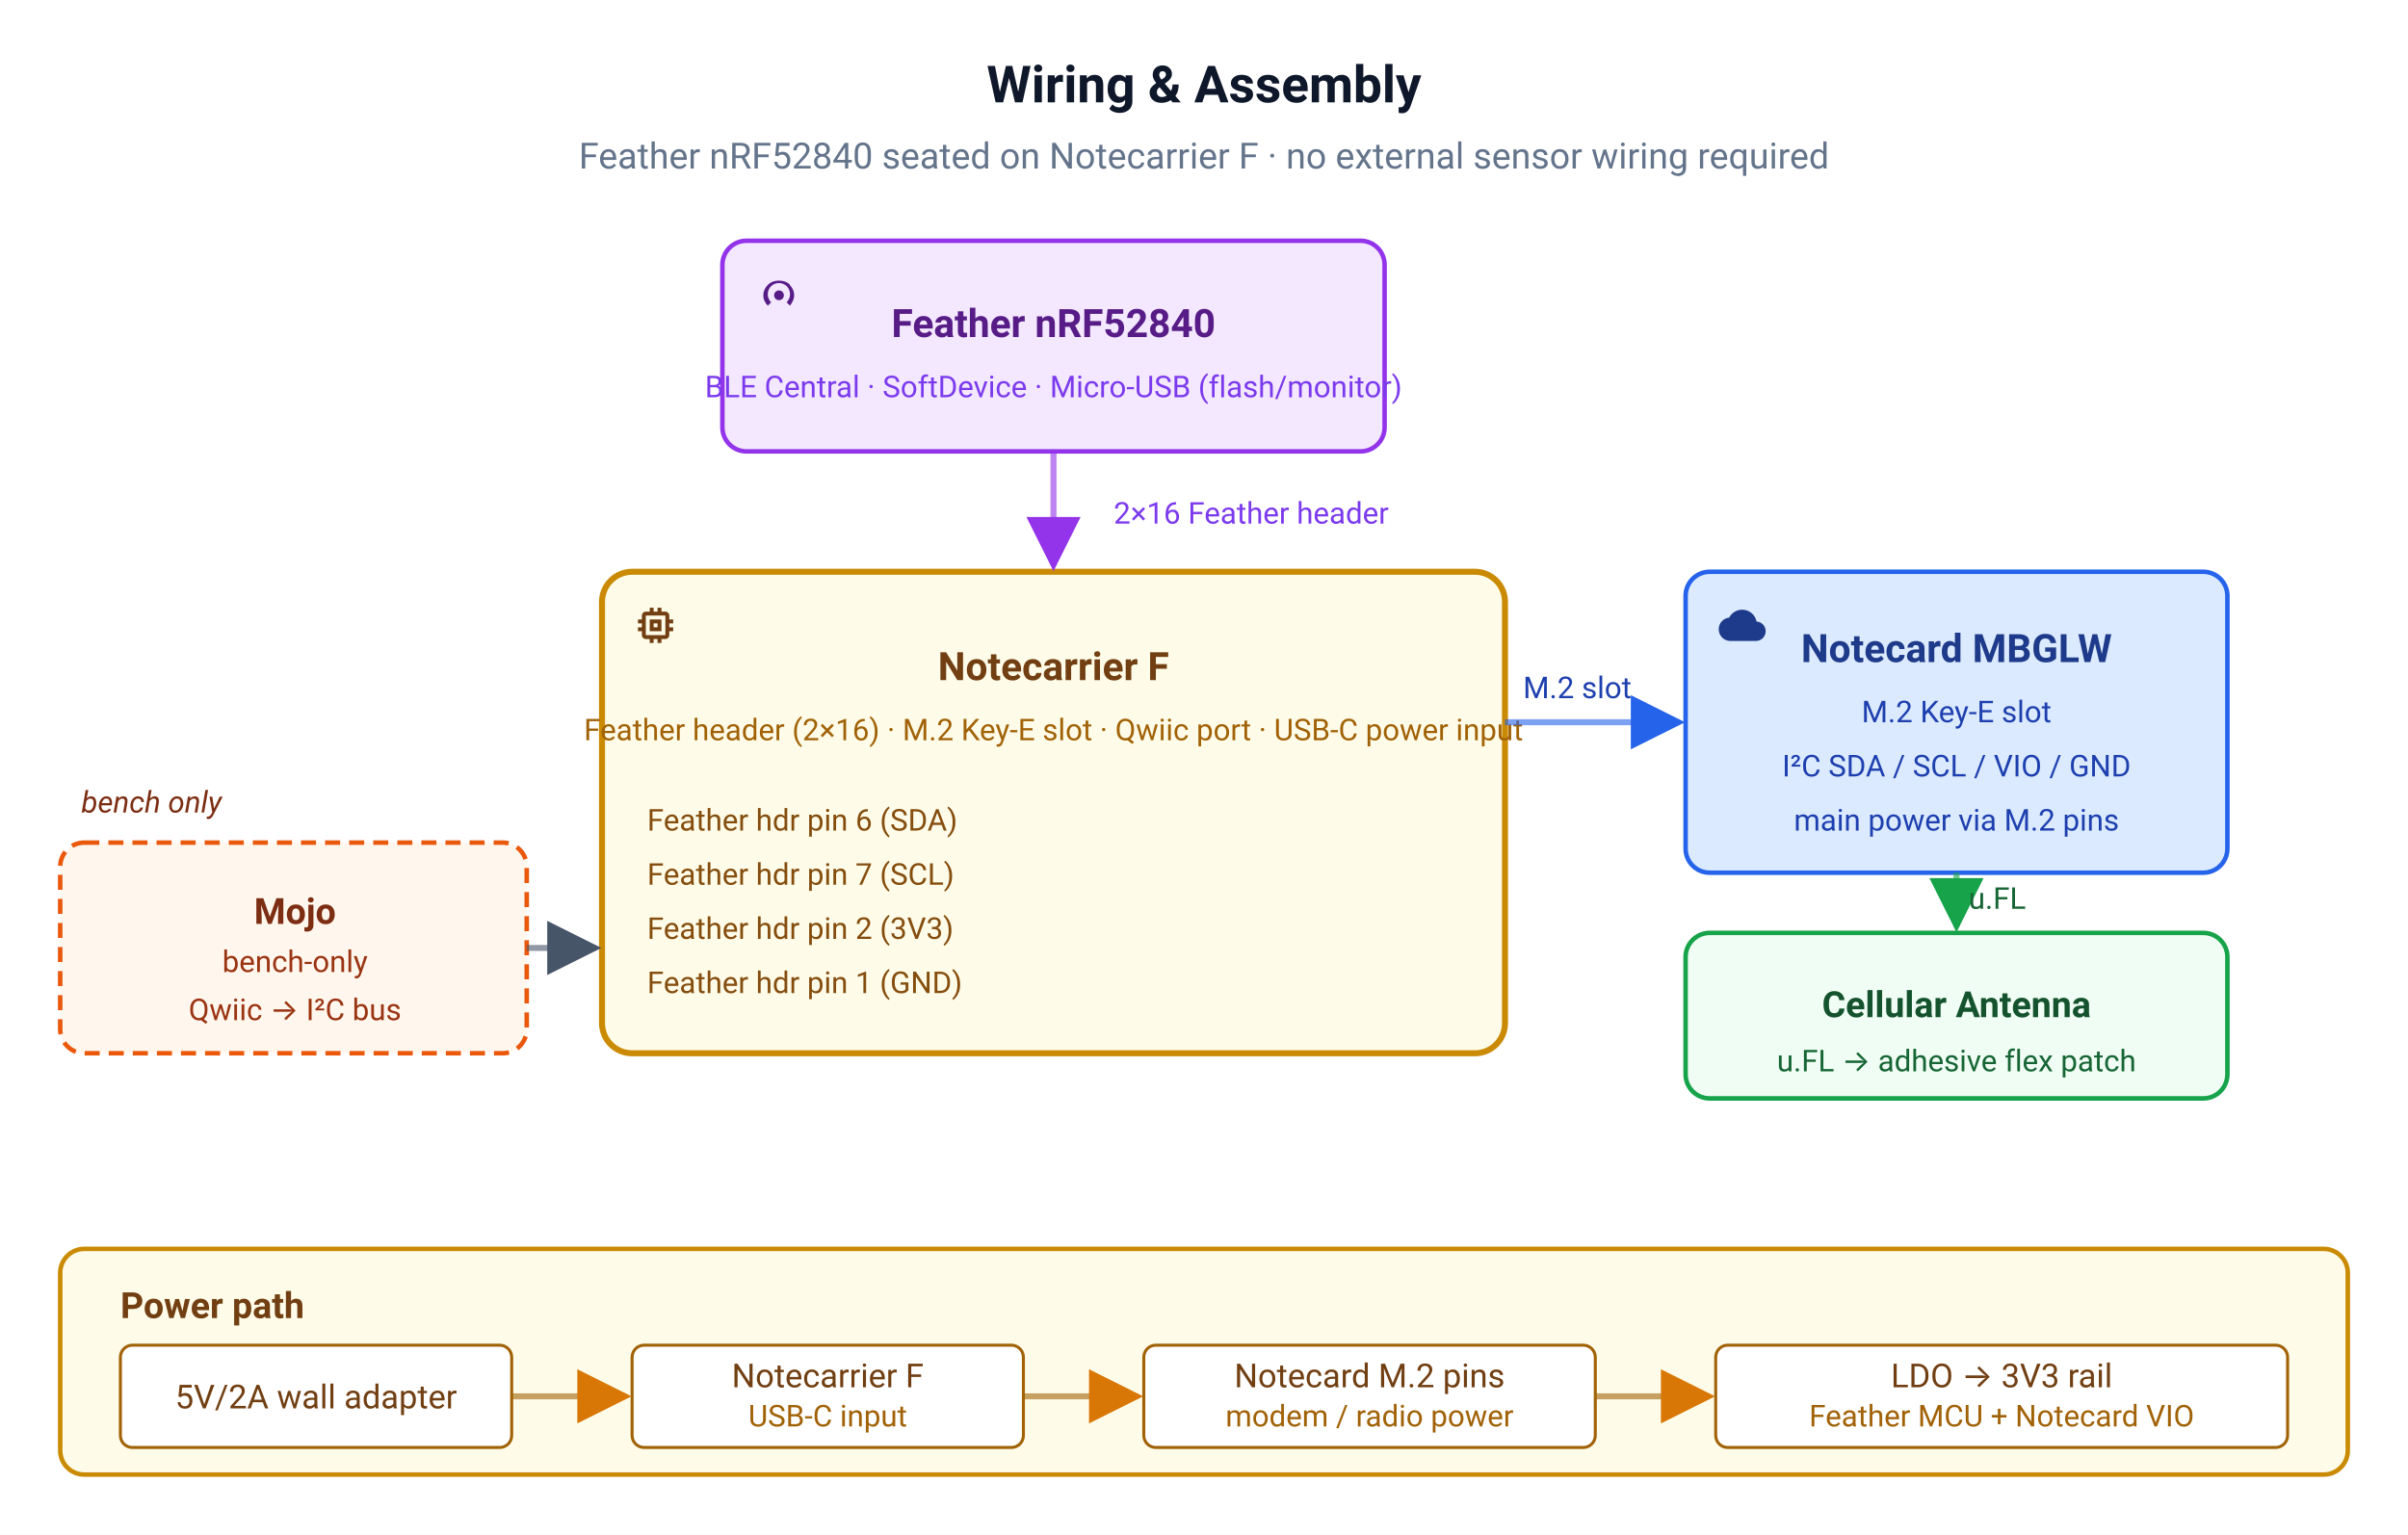
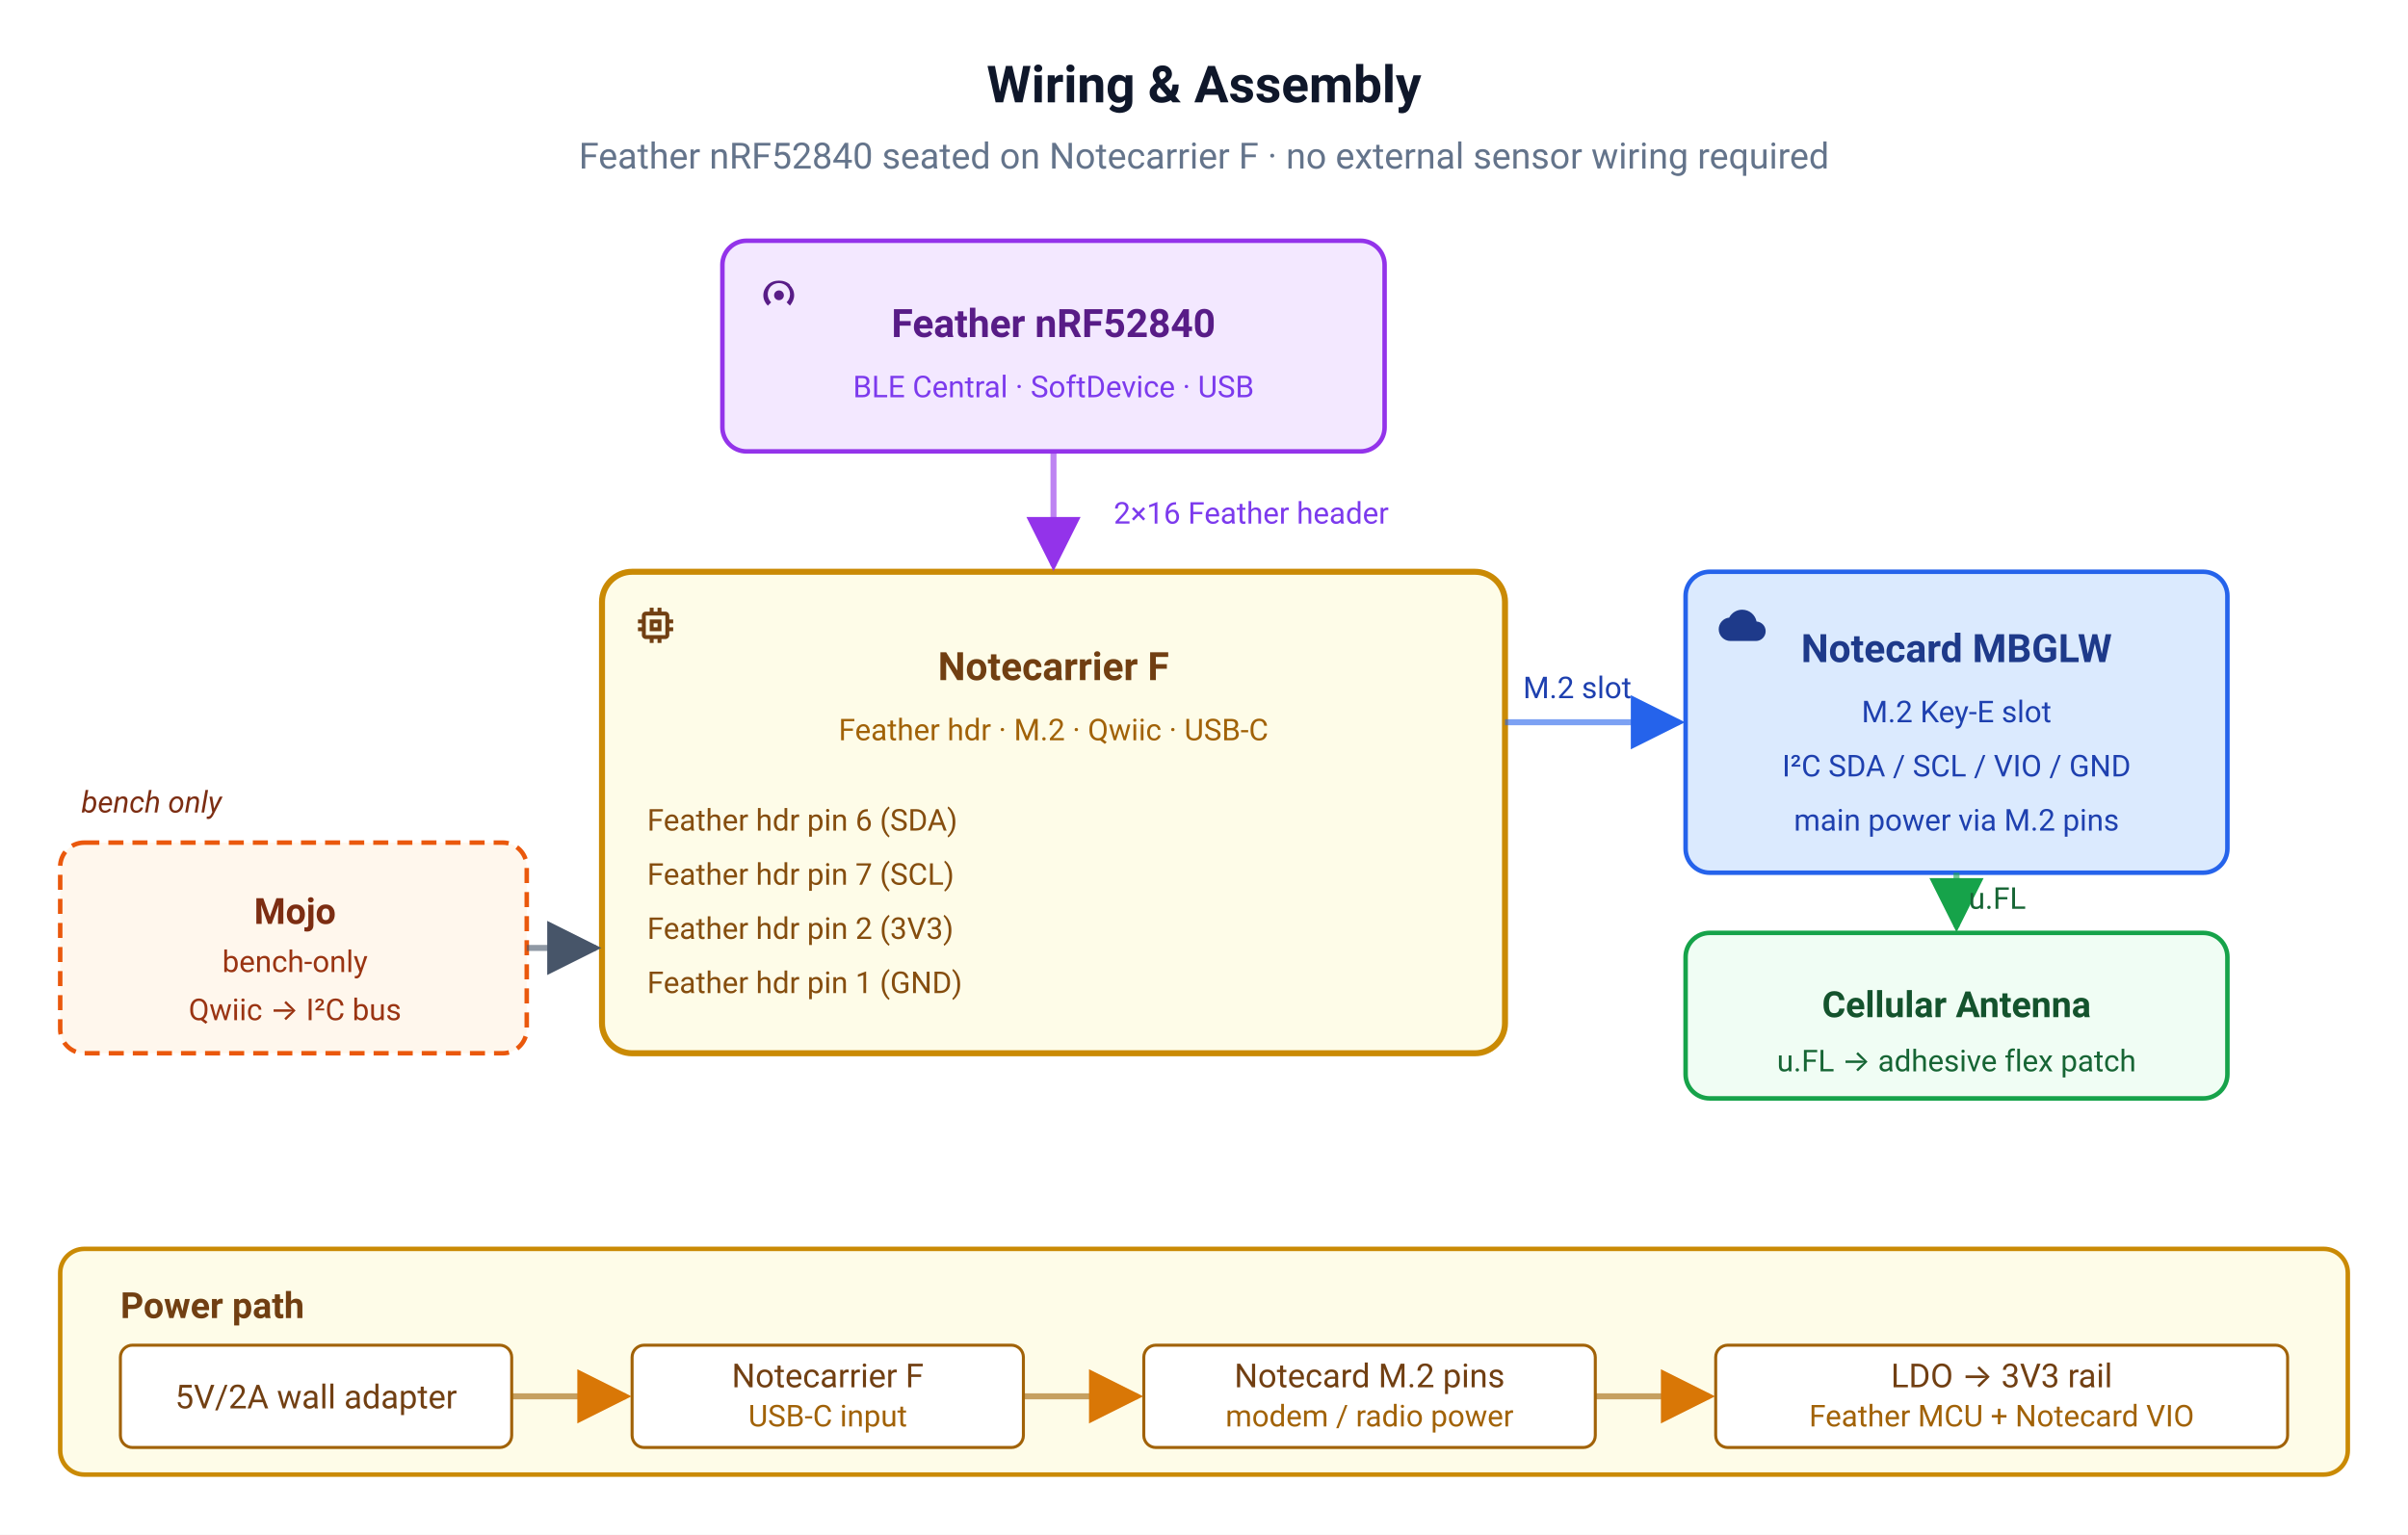
<svg xmlns="http://www.w3.org/2000/svg" viewBox="0 0 800 510" width="800" font-family="-apple-system,BlinkMacSystemFont,'Segoe UI',Roboto,sans-serif">
  <defs>
    <marker id="ar-amber" viewBox="0 0 10 10" refX="9" refY="5" markerWidth="9" markerHeight="9" orient="auto-start-reverse">
      <path d="M0,0 L10,5 L0,10 z" fill="#d97706" />
    </marker>
    <marker id="ar-blue" viewBox="0 0 10 10" refX="9" refY="5" markerWidth="9" markerHeight="9" orient="auto-start-reverse">
      <path d="M0,0 L10,5 L0,10 z" fill="#2563eb" />
    </marker>
    <marker id="ar-green" viewBox="0 0 10 10" refX="9" refY="5" markerWidth="9" markerHeight="9" orient="auto-start-reverse">
      <path d="M0,0 L10,5 L0,10 z" fill="#16a34a" />
    </marker>
    <marker id="ar-purple" viewBox="0 0 10 10" refX="9" refY="5" markerWidth="9" markerHeight="9" orient="auto-start-reverse">
      <path d="M0,0 L10,5 L0,10 z" fill="#9333ea" />
    </marker>
    <marker id="ar-gray" viewBox="0 0 10 10" refX="9" refY="5" markerWidth="9" markerHeight="9" orient="auto-start-reverse">
      <path d="M0,0 L10,5 L0,10 z" fill="#475569" />
    </marker>
  </defs>
  <rect width="800" height="510" fill="#ffffff" />
  <text x="400" y="34" text-anchor="middle" font-size="17" font-weight="700" fill="#0f172a">Wiring &amp; Assembly</text>
  <text x="400" y="56" text-anchor="middle" font-size="12" fill="#64748b">Feather nRF52840 seated on Notecarrier F · no external sensor wiring required</text>
  <rect x="240" y="80" width="220" height="70" rx="8" fill="#f3e8ff" stroke="#9333ea" stroke-width="1.5" />
  <g transform="translate(251,90) scale(0.65)" fill="#581c87">
    <path d="M17.71 7.18C16.25 5.71 14.22 5 12 5s-4.25.71-5.71 2.18C4.84 8.63 4 10.48 4 12.5s.84 3.87 2.29 5.32L8 16.11C6.93 15.05 6.25 13.6 6.25 12c0-1.56.6-2.98 1.58-4.04l.01-.01A5.744 5.744 0 0 1 12 6.25c1.57 0 3 .64 4.04 1.67l.01.01c.99 1.06 1.6 2.48 1.6 4.04 0 1.6-.68 3.05-1.75 4.11l1.71 1.71C18.84 16.23 19.75 14.47 19.75 12.5c0-2.02-.84-3.87-2.29-5.32z" />
    <circle cx="12" cy="12.5" r="2.5" />
  </g>
  <text x="350" y="112" text-anchor="middle" font-size="13" font-weight="700" fill="#581c87">Feather nRF52840</text>
-   <text x="350" y="132" text-anchor="middle" font-size="10" fill="#7c3aed">BLE Central · SoftDevice · Micro-USB (flash/monitor)</text>
+   <text x="350" y="132" text-anchor="middle" font-size="10" fill="#7c3aed">BLE Central · SoftDevice · USB</text>
  <rect x="200" y="190" width="300" height="160" rx="10" fill="#fefce8" stroke="#ca8a04" stroke-width="2" />
  <g transform="translate(210,200) scale(0.65)" fill="#713f12">
    <path d="M15 9H9v6h6V9zm-2 4h-2v-2h2v2zm8-2V9h-2V7c0-1.1-.9-2-2-2h-2V3h-2v2h-2V3H9v2H7c-1.1 0-2 .9-2 2v2H3v2h2v2H3v2h2v2c0 1.1.9 2 2 2h2v2h2v-2h2v2h2v-2h2c1.1 0 2-.9 2-2v-2h2v-2h-2v-2h2zm-4 6H7V7h10v10z" />
  </g>
  <text x="350" y="226" text-anchor="middle" font-size="13" font-weight="700" fill="#713f12">Notecarrier F</text>
-   <text x="350" y="246" text-anchor="middle" font-size="10" fill="#a16207">Feather header (2×16) · M.2 Key-E slot · Qwiic port · USB-C power input</text>
+   <text x="350" y="246" text-anchor="middle" font-size="10" fill="#a16207">Feather hdr · M.2 · Qwiic · USB-C</text>
  <g font-size="10" fill="#854d0e">
    <text x="215" y="276">Feather hdr pin 6 (SDA)</text>
    <text x="215" y="294">Feather hdr pin 7 (SCL)</text>
    <text x="215" y="312">Feather hdr pin 2 (3V3)</text>
    <text x="215" y="330">Feather hdr pin 1 (GND)</text>
  </g>
  <rect x="560" y="190" width="180" height="100" rx="8" fill="#dbeafe" stroke="#2563eb" stroke-width="1.5" />
  <g transform="translate(571,200) scale(0.65)" fill="#1e3a8a">
    <path d="M19.35 10.04C18.67 6.59 15.64 4 12 4 9.11 4 6.6 5.64 5.35 8.04 2.34 8.36 0 10.91 0 14c0 3.31 2.69 6 6 6h13c2.76 0 5-2.24 5-5 0-2.64-2.05-4.78-4.65-4.96z" />
  </g>
  <text x="650" y="220" text-anchor="middle" font-size="13" font-weight="700" fill="#1e3a8a">Notecard MBGLW</text>
  <text x="650" y="240" text-anchor="middle" font-size="10" fill="#1e40af">M.2 Key-E slot</text>
  <text x="650" y="258" text-anchor="middle" font-size="10" fill="#1e40af">I²C SDA / SCL / VIO / GND</text>
  <text x="650" y="276" text-anchor="middle" font-size="10" fill="#1e40af">main power via M.2 pins</text>
  <rect x="560" y="310" width="180" height="55" rx="8" fill="#f0fdf4" stroke="#16a34a" stroke-width="1.5" />
  <text x="650" y="338" text-anchor="middle" font-size="12" font-weight="700" fill="#14532d">Cellular Antenna</text>
  <text x="650" y="356" text-anchor="middle" font-size="10" fill="#166534">u.FL → adhesive flex patch</text>
  <rect x="20" y="280" width="155" height="70" rx="8" fill="#fff7ed" stroke="#ea580c" stroke-width="1.5" stroke-dasharray="5,3" />
  <text x="98" y="307" text-anchor="middle" font-size="12" font-weight="700" fill="#7c2d12">Mojo</text>
  <text x="98" y="323" text-anchor="middle" font-size="10" fill="#9a3412">bench-only</text>
  <text x="98" y="339" text-anchor="middle" font-size="10" fill="#9a3412">Qwiic → I²C bus</text>
  <rect x="20" y="415" width="760" height="75" rx="8" fill="#fefce8" stroke="#ca8a04" stroke-width="1.5" />
  <text x="40" y="438" font-size="12" font-weight="700" fill="#713f12">Power path</text>
  <rect x="40" y="447" width="130" height="34" rx="4" fill="#ffffff" stroke="#a16207" />
  <text x="105" y="468" text-anchor="middle" font-size="11" fill="#713f12">5V/2A wall adapter</text>
  <rect x="210" y="447" width="130" height="34" rx="4" fill="#ffffff" stroke="#a16207" />
  <text x="275" y="461" text-anchor="middle" font-size="11" fill="#713f12">Notecarrier F</text>
  <text x="275" y="474" text-anchor="middle" font-size="10" fill="#a16207">USB-C input</text>
  <rect x="380" y="447" width="150" height="34" rx="4" fill="#ffffff" stroke="#a16207" />
  <text x="455" y="461" text-anchor="middle" font-size="11" fill="#713f12">Notecard M.2 pins</text>
  <text x="455" y="474" text-anchor="middle" font-size="10" fill="#a16207">modem / radio power</text>
  <rect x="570" y="447" width="190" height="34" rx="4" fill="#ffffff" stroke="#a16207" />
  <text x="665" y="461" text-anchor="middle" font-size="11" fill="#713f12">LDO → 3V3 rail</text>
  <text x="665" y="474" text-anchor="middle" font-size="10" fill="#a16207">Feather MCU + Notecard VIO</text>
  <line x1="170" y1="464" x2="208" y2="464" stroke="#a16207" stroke-opacity="0.6" stroke-width="2" marker-end="url(#ar-amber)" />
  <line x1="340" y1="464" x2="378" y2="464" stroke="#a16207" stroke-opacity="0.6" stroke-width="2" marker-end="url(#ar-amber)" />
  <line x1="530" y1="464" x2="568" y2="464" stroke="#a16207" stroke-opacity="0.6" stroke-width="2" marker-end="url(#ar-amber)" />
  <line x1="350" y1="150" x2="350" y2="188" stroke="#9333ea" stroke-opacity="0.6" stroke-width="2" marker-end="url(#ar-purple)" />
  <text x="370" y="174" font-size="10" fill="#7c3aed">2×16 Feather header</text>
  <line x1="500" y1="240" x2="558" y2="240" stroke="#2563eb" stroke-opacity="0.6" stroke-width="2" marker-end="url(#ar-blue)" />
  <text x="506" y="232" font-size="10" fill="#1e40af">M.2 slot</text>
  <line x1="650" y1="290" x2="650" y2="308" stroke="#16a34a" stroke-opacity="0.6" stroke-width="2" marker-end="url(#ar-green)" />
  <text x="654" y="302" font-size="10" fill="#166534">u.FL</text>
  <line x1="175" y1="315" x2="198" y2="315" stroke="#475569" stroke-opacity="0.6" stroke-width="2" marker-end="url(#ar-gray)" />
  <text x="27" y="270" font-size="10" fill="#7c2d12" font-style="italic">bench only</text>
</svg>
